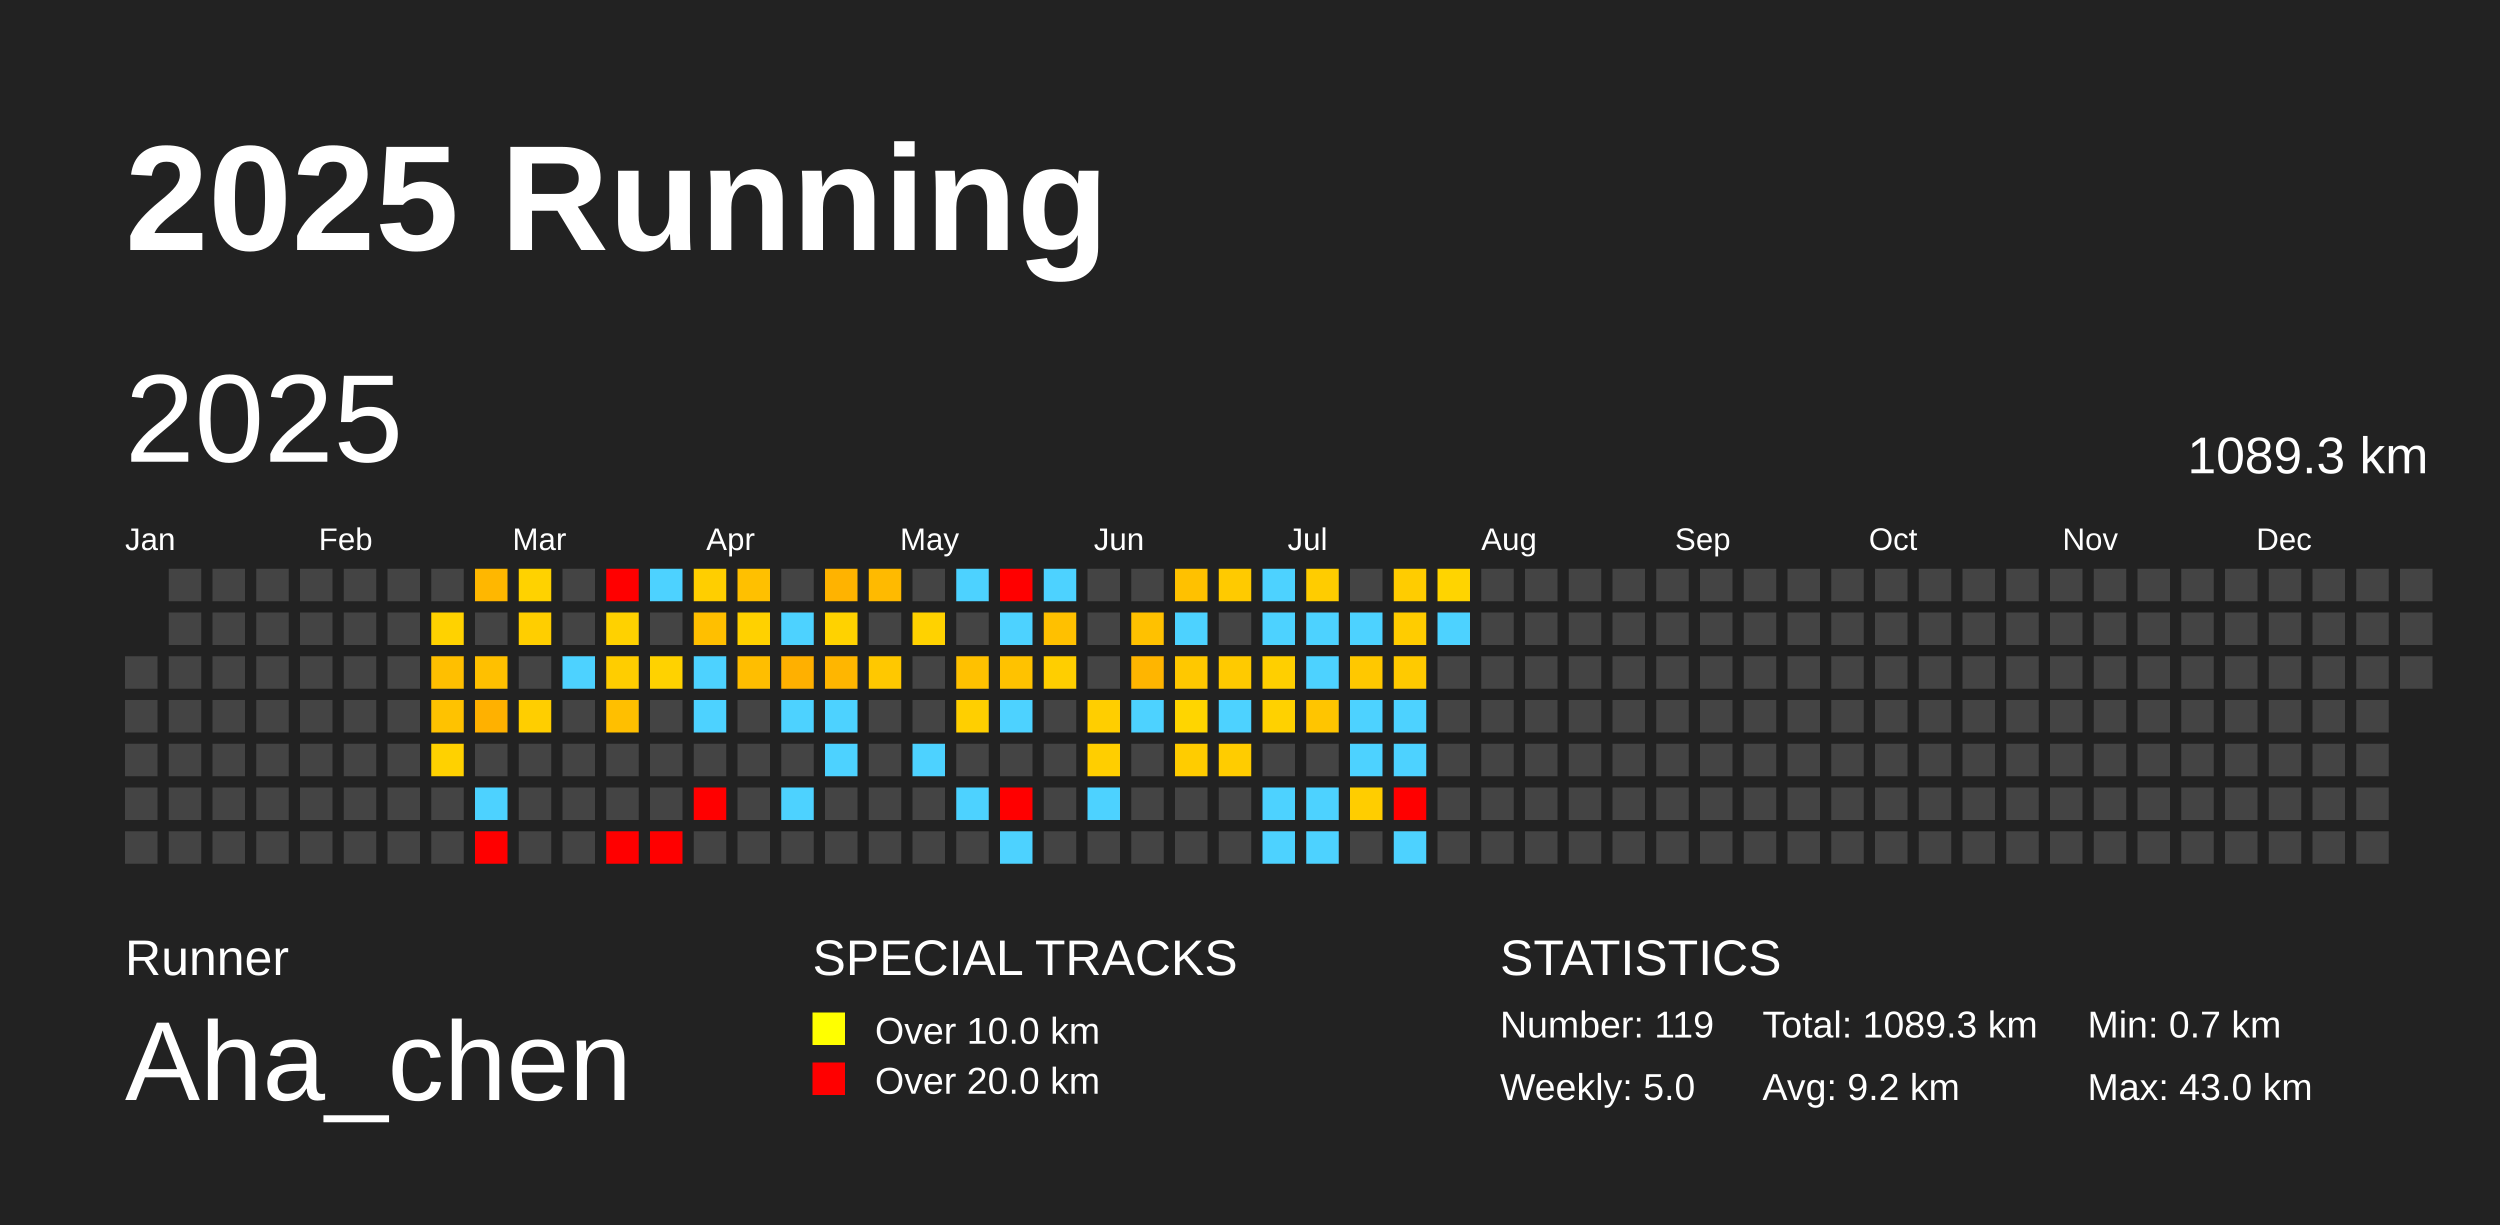
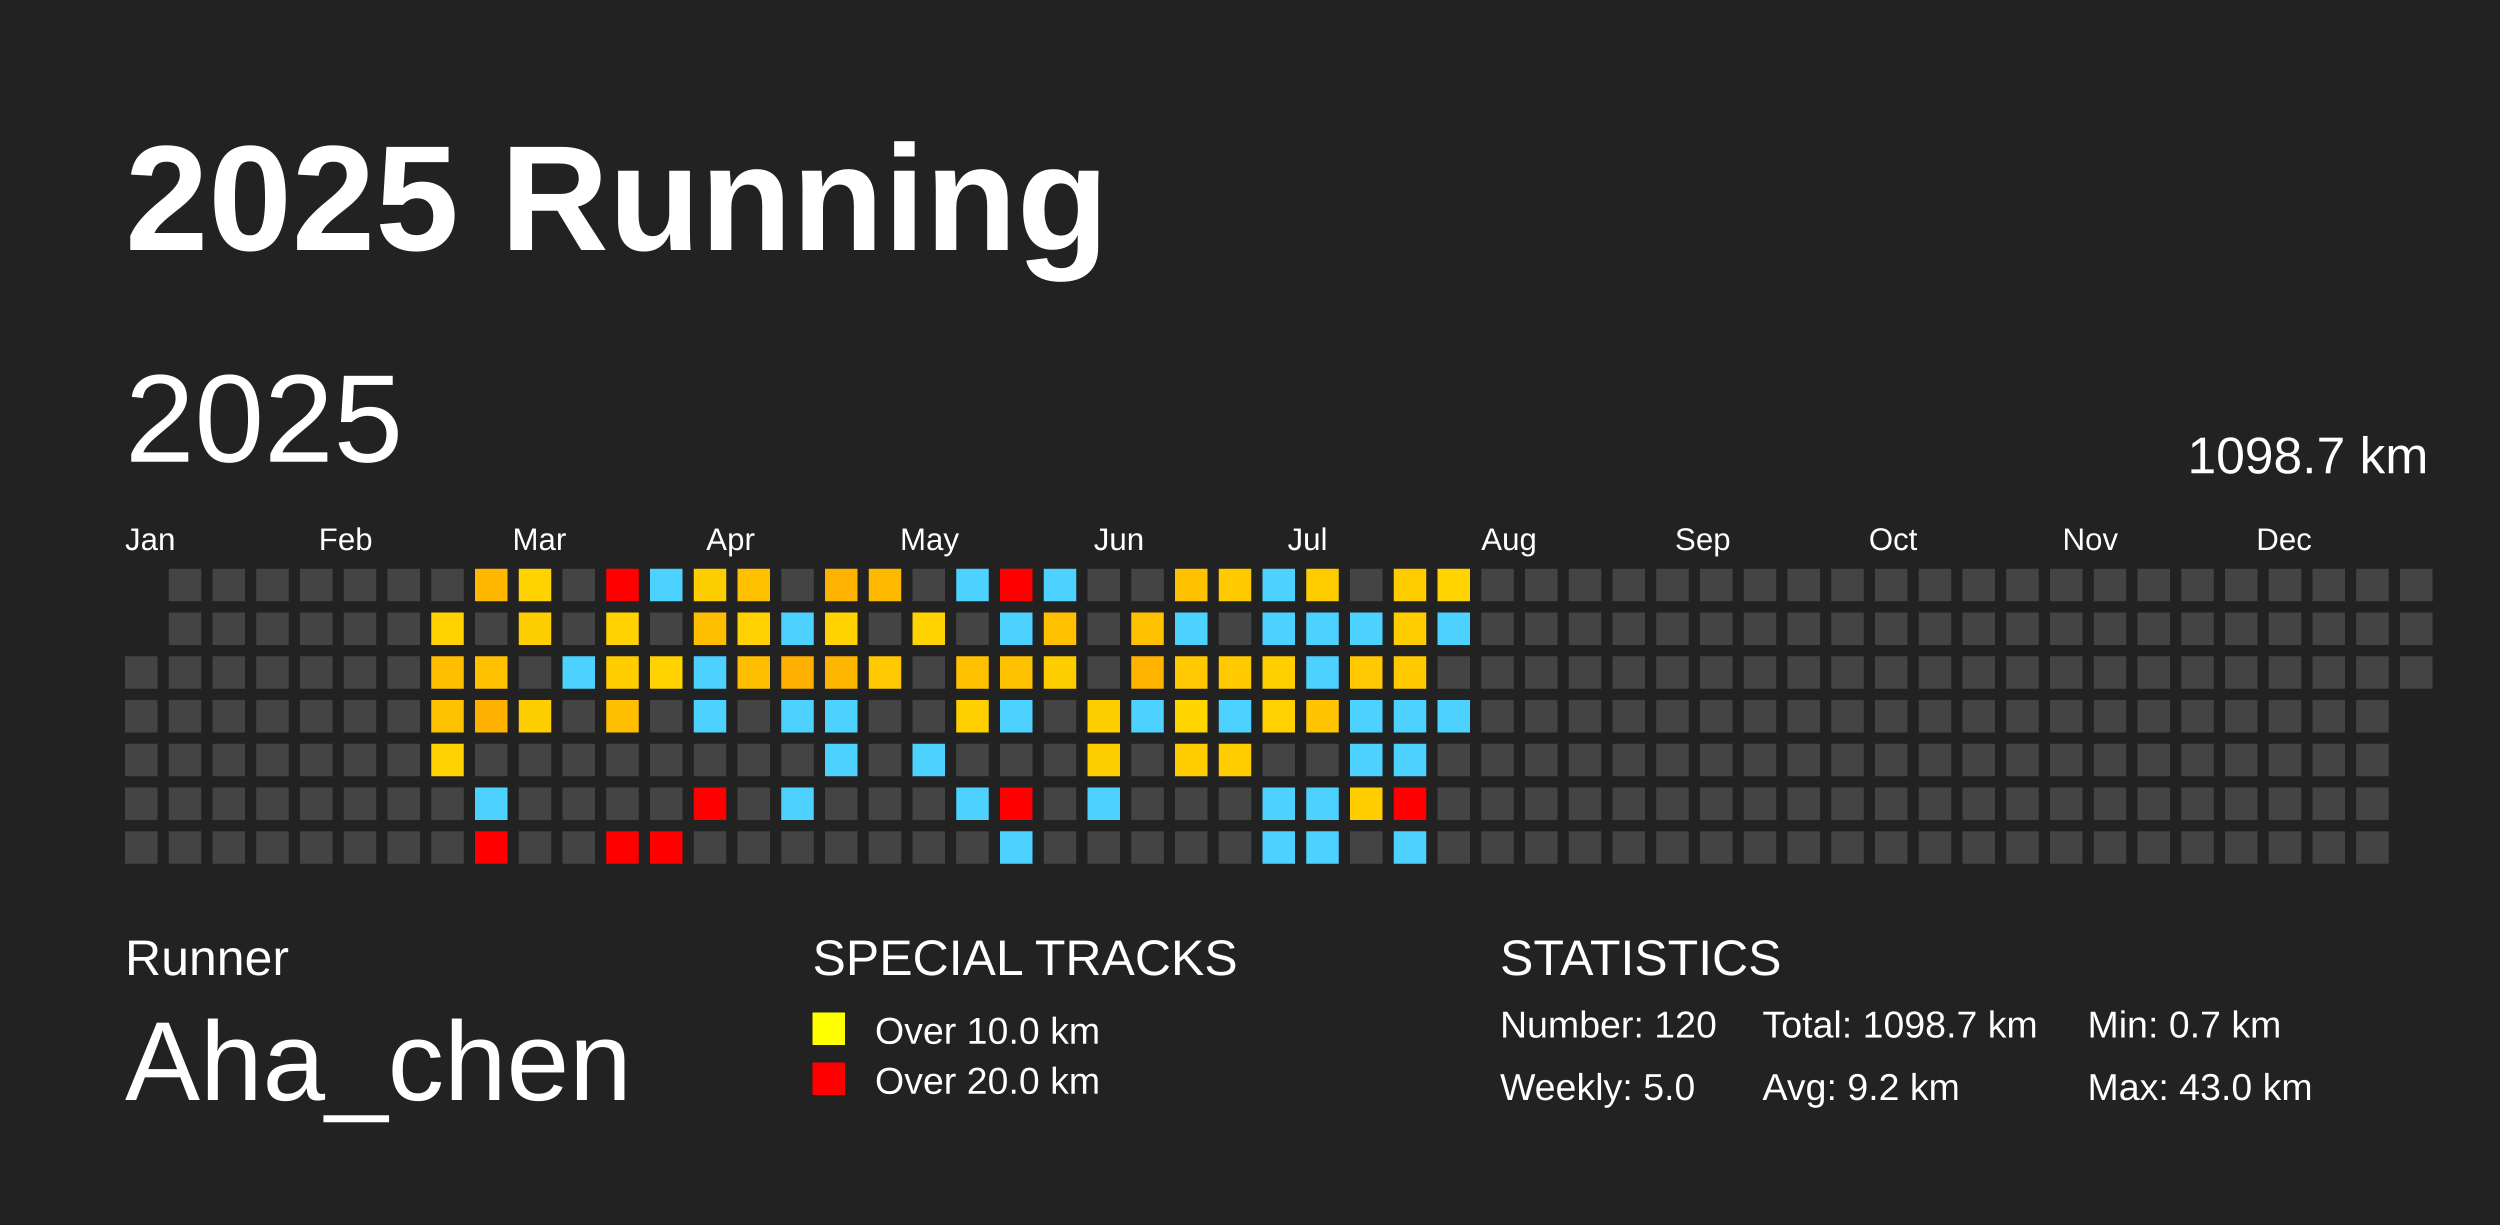
<svg xmlns="http://www.w3.org/2000/svg" baseProfile="full" height="98mm" version="1.1" viewBox="0,0,200,98" width="200mm">
  <defs />
  <rect fill="#222222" height="98" width="200" x="0" y="0" />
  <text fill="#FFFFFF" style="font-size:12px; font-family:Arial; font-weight:bold;" x="10" y="20">2025 Running</text>
  <text fill="#FFFFFF" style="font-size:4px; font-family:Arial" x="10" y="78">Runner</text>
  <text fill="#FFFFFF" style="font-size:9px; font-family:Arial" x="10" y="88">Aha_chen</text>
  <text fill="#FFFFFF" style="font-size:4px; font-family:Arial" x="65" y="78">SPECIAL TRACKS</text>
  <rect fill="yellow" height="2.6" width="2.6" x="65" y="81" />
  <text fill="#FFFFFF" style="font-size:3px; font-family:Arial" x="70" y="83.5">Over 10.0 km</text>
  <rect fill="red" height="2.6" width="2.6" x="65" y="85" />
  <text fill="#FFFFFF" style="font-size:3px; font-family:Arial" x="70" y="87.5">Over 20.0 km</text>
  <text fill="#FFFFFF" style="font-size:4px; font-family:Arial" x="120" y="78">STATISTICS</text>
-   <text fill="#FFFFFF" style="font-size:3px; font-family:Arial" x="120" y="83">Number: 119</text>
+   <text fill="#FFFFFF" style="font-size:3px; font-family:Arial" x="120" y="83">Number: 120</text>
  <text fill="#FFFFFF" style="font-size:3px; font-family:Arial" x="120" y="88">Weekly: 5.0</text>
-   <text fill="#FFFFFF" style="font-size:3px; font-family:Arial" x="141" y="83">Total: 1089.3 km</text>
+   <text fill="#FFFFFF" style="font-size:3px; font-family:Arial" x="141" y="83">Total: 1098.7 km</text>
  <text fill="#FFFFFF" style="font-size:3px; font-family:Arial" x="141" y="88">Avg: 9.2 km</text>
  <text fill="#FFFFFF" style="font-size:3px; font-family:Arial" x="167" y="83">Min: 0.7 km</text>
  <text fill="#FFFFFF" style="font-size:3px; font-family:Arial" x="167" y="88">Max: 43.0 km</text>
  <text dominant-baseline="hanging" fill="#FFFFFF" style="font-size:10.0px; font-family:Arial;" x="10" y="30">2025</text>
-   <text dominant-baseline="hanging" fill="#FFFFFF" style="font-size:4.125px; font-family:Arial;" x="175" y="35">1089.3 km</text>
+   <text dominant-baseline="hanging" fill="#FFFFFF" style="font-size:4.125px; font-family:Arial;" x="175" y="35">1098.7 km</text>
  <text fill="#FFFFFF" style="font-size:2.5px; font-family:Arial" x="10.0" y="44">Jan</text>
  <text fill="#FFFFFF" style="font-size:2.5px; font-family:Arial" x="25.5" y="44">Feb</text>
  <text fill="#FFFFFF" style="font-size:2.5px; font-family:Arial" x="41.0" y="44">Mar</text>
  <text fill="#FFFFFF" style="font-size:2.5px; font-family:Arial" x="56.5" y="44">Apr</text>
  <text fill="#FFFFFF" style="font-size:2.5px; font-family:Arial" x="72.0" y="44">May</text>
  <text fill="#FFFFFF" style="font-size:2.5px; font-family:Arial" x="87.5" y="44">Jun</text>
  <text fill="#FFFFFF" style="font-size:2.5px; font-family:Arial" x="103.0" y="44">Jul</text>
  <text fill="#FFFFFF" style="font-size:2.5px; font-family:Arial" x="118.5" y="44">Aug</text>
  <text fill="#FFFFFF" style="font-size:2.5px; font-family:Arial" x="134.0" y="44">Sep</text>
  <text fill="#FFFFFF" style="font-size:2.5px; font-family:Arial" x="149.5" y="44">Oct</text>
  <text fill="#FFFFFF" style="font-size:2.5px; font-family:Arial" x="165.0" y="44">Nov</text>
  <text fill="#FFFFFF" style="font-size:2.5px; font-family:Arial" x="180.5" y="44">Dec</text>
  <rect fill="#444444" height="2.6" width="2.6" x="10.0" y="52.5" />
  <rect fill="#444444" height="2.6" width="2.6" x="10.0" y="56.0" />
  <rect fill="#444444" height="2.6" width="2.6" x="10.0" y="59.5" />
  <rect fill="#444444" height="2.6" width="2.6" x="10.0" y="63.0" />
  <rect fill="#444444" height="2.6" width="2.6" x="10.0" y="66.5" />
  <rect fill="#444444" height="2.6" width="2.6" x="13.5" y="45.5" />
  <rect fill="#444444" height="2.6" width="2.6" x="13.5" y="49.0" />
  <rect fill="#444444" height="2.6" width="2.6" x="13.5" y="52.5" />
  <rect fill="#444444" height="2.6" width="2.6" x="13.5" y="56.0" />
  <rect fill="#444444" height="2.6" width="2.6" x="13.5" y="59.5" />
  <rect fill="#444444" height="2.6" width="2.6" x="13.5" y="63.0" />
  <rect fill="#444444" height="2.6" width="2.6" x="13.5" y="66.5" />
  <rect fill="#444444" height="2.6" width="2.6" x="17.0" y="45.5" />
  <rect fill="#444444" height="2.6" width="2.6" x="17.0" y="49.0" />
  <rect fill="#444444" height="2.6" width="2.6" x="17.0" y="52.5" />
  <rect fill="#444444" height="2.6" width="2.6" x="17.0" y="56.0" />
  <rect fill="#444444" height="2.6" width="2.6" x="17.0" y="59.5" />
  <rect fill="#444444" height="2.6" width="2.6" x="17.0" y="63.0" />
  <rect fill="#444444" height="2.6" width="2.6" x="17.0" y="66.5" />
  <rect fill="#444444" height="2.6" width="2.6" x="20.5" y="45.5" />
  <rect fill="#444444" height="2.6" width="2.6" x="20.5" y="49.0" />
  <rect fill="#444444" height="2.6" width="2.6" x="20.5" y="52.5" />
  <rect fill="#444444" height="2.6" width="2.6" x="20.5" y="56.0" />
  <rect fill="#444444" height="2.6" width="2.6" x="20.5" y="59.5" />
  <rect fill="#444444" height="2.6" width="2.6" x="20.5" y="63.0" />
  <rect fill="#444444" height="2.6" width="2.6" x="20.5" y="66.5" />
  <rect fill="#444444" height="2.6" width="2.6" x="24.0" y="45.5" />
  <rect fill="#444444" height="2.6" width="2.6" x="24.0" y="49.0" />
  <rect fill="#444444" height="2.6" width="2.6" x="24.0" y="52.5" />
  <rect fill="#444444" height="2.6" width="2.6" x="24.0" y="56.0" />
  <rect fill="#444444" height="2.6" width="2.6" x="24.0" y="59.5" />
  <rect fill="#444444" height="2.6" width="2.6" x="24.0" y="63.0" />
  <rect fill="#444444" height="2.6" width="2.6" x="24.0" y="66.5" />
  <rect fill="#444444" height="2.6" width="2.6" x="27.5" y="45.5" />
  <rect fill="#444444" height="2.6" width="2.6" x="27.5" y="49.0" />
  <rect fill="#444444" height="2.6" width="2.6" x="27.5" y="52.5" />
  <rect fill="#444444" height="2.6" width="2.6" x="27.5" y="56.0" />
  <rect fill="#444444" height="2.6" width="2.6" x="27.5" y="59.5" />
  <rect fill="#444444" height="2.6" width="2.6" x="27.5" y="63.0" />
  <rect fill="#444444" height="2.6" width="2.6" x="27.5" y="66.5" />
  <rect fill="#444444" height="2.6" width="2.6" x="31.0" y="45.5" />
  <rect fill="#444444" height="2.6" width="2.6" x="31.0" y="49.0" />
  <rect fill="#444444" height="2.6" width="2.6" x="31.0" y="52.5" />
  <rect fill="#444444" height="2.6" width="2.6" x="31.0" y="56.0" />
  <rect fill="#444444" height="2.6" width="2.6" x="31.0" y="59.5" />
  <rect fill="#444444" height="2.6" width="2.6" x="31.0" y="63.0" />
  <rect fill="#444444" height="2.6" width="2.6" x="31.0" y="66.5" />
  <rect fill="#444444" height="2.6" width="2.6" x="34.5" y="45.5" />
  <rect fill="#ffd200" height="2.6" width="2.6" x="34.5" y="49.0" />
  <rect fill="#ffbf00" height="2.6" width="2.6" x="34.5" y="52.5" />
  <rect fill="#ffc200" height="2.6" width="2.6" x="34.5" y="56.0" />
  <rect fill="#ffd100" height="2.6" width="2.6" x="34.5" y="59.5" />
  <rect fill="#444444" height="2.6" width="2.6" x="34.5" y="63.0" />
  <rect fill="#444444" height="2.6" width="2.6" x="34.5" y="66.5" />
  <rect fill="#ffb700" height="2.6" width="2.6" x="38.0" y="45.5" />
  <rect fill="#444444" height="2.6" width="2.6" x="38.0" y="49.0" />
  <rect fill="#ffc000" height="2.6" width="2.6" x="38.0" y="52.5" />
  <rect fill="#ffb100" height="2.6" width="2.6" x="38.0" y="56.0" />
  <rect fill="#444444" height="2.6" width="2.6" x="38.0" y="59.5" />
  <rect fill="#4dd2ff" height="2.6" width="2.6" x="38.0" y="63.0" />
  <rect fill="red" height="2.6" width="2.6" x="38.0" y="66.5" />
  <rect fill="#ffd200" height="2.6" width="2.6" x="41.5" y="45.5" />
  <rect fill="#ffce00" height="2.6" width="2.6" x="41.5" y="49.0" />
  <rect fill="#444444" height="2.6" width="2.6" x="41.5" y="52.5" />
  <rect fill="#ffce00" height="2.6" width="2.6" x="41.5" y="56.0" />
  <rect fill="#444444" height="2.6" width="2.6" x="41.5" y="59.5" />
  <rect fill="#444444" height="2.6" width="2.6" x="41.5" y="63.0" />
  <rect fill="#444444" height="2.6" width="2.6" x="41.5" y="66.5" />
  <rect fill="#444444" height="2.6" width="2.6" x="45.0" y="45.5" />
  <rect fill="#444444" height="2.6" width="2.6" x="45.0" y="49.0" />
  <rect fill="#4dd2ff" height="2.6" width="2.6" x="45.0" y="52.5" />
  <rect fill="#444444" height="2.6" width="2.6" x="45.0" y="56.0" />
  <rect fill="#444444" height="2.6" width="2.6" x="45.0" y="59.5" />
  <rect fill="#444444" height="2.6" width="2.6" x="45.0" y="63.0" />
  <rect fill="#444444" height="2.6" width="2.6" x="45.0" y="66.5" />
  <rect fill="red" height="2.6" width="2.6" x="48.5" y="45.5" />
  <rect fill="#ffd100" height="2.6" width="2.6" x="48.5" y="49.0" />
  <rect fill="#ffcd00" height="2.6" width="2.6" x="48.5" y="52.5" />
  <rect fill="#ffbf00" height="2.6" width="2.6" x="48.5" y="56.0" />
  <rect fill="#444444" height="2.6" width="2.6" x="48.5" y="59.5" />
  <rect fill="#444444" height="2.6" width="2.6" x="48.5" y="63.0" />
  <rect fill="red" height="2.6" width="2.6" x="48.5" y="66.5" />
  <rect fill="#4dd2ff" height="2.6" width="2.6" x="52.0" y="45.5" />
  <rect fill="#444444" height="2.6" width="2.6" x="52.0" y="49.0" />
  <rect fill="#ffd200" height="2.6" width="2.6" x="52.0" y="52.5" />
  <rect fill="#444444" height="2.6" width="2.6" x="52.0" y="56.0" />
  <rect fill="#444444" height="2.6" width="2.6" x="52.0" y="59.5" />
  <rect fill="#444444" height="2.6" width="2.6" x="52.0" y="63.0" />
  <rect fill="red" height="2.6" width="2.6" x="52.0" y="66.5" />
  <rect fill="#ffce00" height="2.6" width="2.6" x="55.5" y="45.5" />
  <rect fill="#ffbf00" height="2.6" width="2.6" x="55.5" y="49.0" />
  <rect fill="#4dd2ff" height="2.6" width="2.6" x="55.5" y="52.5" />
  <rect fill="#4dd2ff" height="2.6" width="2.6" x="55.5" y="56.0" />
  <rect fill="#444444" height="2.6" width="2.6" x="55.5" y="59.5" />
  <rect fill="red" height="2.6" width="2.6" x="55.5" y="63.0" />
  <rect fill="#444444" height="2.6" width="2.6" x="55.5" y="66.5" />
  <rect fill="#ffc000" height="2.6" width="2.6" x="59.0" y="45.5" />
  <rect fill="#ffd100" height="2.6" width="2.6" x="59.0" y="49.0" />
  <rect fill="#ffbe00" height="2.6" width="2.6" x="59.0" y="52.5" />
  <rect fill="#444444" height="2.6" width="2.6" x="59.0" y="56.0" />
  <rect fill="#444444" height="2.6" width="2.6" x="59.0" y="59.5" />
  <rect fill="#444444" height="2.6" width="2.6" x="59.0" y="63.0" />
  <rect fill="#444444" height="2.6" width="2.6" x="59.0" y="66.5" />
  <rect fill="#444444" height="2.6" width="2.6" x="62.5" y="45.5" />
  <rect fill="#4dd2ff" height="2.6" width="2.6" x="62.5" y="49.0" />
  <rect fill="#ffb000" height="2.6" width="2.6" x="62.5" y="52.5" />
  <rect fill="#4dd2ff" height="2.6" width="2.6" x="62.5" y="56.0" />
  <rect fill="#444444" height="2.6" width="2.6" x="62.5" y="59.5" />
  <rect fill="#4dd2ff" height="2.6" width="2.6" x="62.5" y="63.0" />
  <rect fill="#444444" height="2.6" width="2.6" x="62.5" y="66.5" />
  <rect fill="#ffb300" height="2.6" width="2.6" x="66.0" y="45.5" />
  <rect fill="#ffd200" height="2.6" width="2.6" x="66.0" y="49.0" />
  <rect fill="#ffb600" height="2.6" width="2.6" x="66.0" y="52.5" />
  <rect fill="#4dd2ff" height="2.6" width="2.6" x="66.0" y="56.0" />
  <rect fill="#4dd2ff" height="2.6" width="2.6" x="66.0" y="59.5" />
  <rect fill="#444444" height="2.6" width="2.6" x="66.0" y="63.0" />
  <rect fill="#444444" height="2.6" width="2.6" x="66.0" y="66.5" />
  <rect fill="#ffba00" height="2.6" width="2.6" x="69.5" y="45.5" />
  <rect fill="#444444" height="2.6" width="2.6" x="69.5" y="49.0" />
  <rect fill="#ffc800" height="2.6" width="2.6" x="69.5" y="52.5" />
  <rect fill="#444444" height="2.6" width="2.6" x="69.5" y="56.0" />
  <rect fill="#444444" height="2.6" width="2.6" x="69.5" y="59.5" />
  <rect fill="#444444" height="2.6" width="2.6" x="69.5" y="63.0" />
  <rect fill="#444444" height="2.6" width="2.6" x="69.5" y="66.5" />
  <rect fill="#444444" height="2.6" width="2.6" x="73.0" y="45.5" />
  <rect fill="#ffd200" height="2.6" width="2.6" x="73.0" y="49.0" />
  <rect fill="#444444" height="2.6" width="2.6" x="73.0" y="52.5" />
  <rect fill="#444444" height="2.6" width="2.6" x="73.0" y="56.0" />
  <rect fill="#4dd2ff" height="2.6" width="2.6" x="73.0" y="59.5" />
  <rect fill="#444444" height="2.6" width="2.6" x="73.0" y="63.0" />
  <rect fill="#444444" height="2.6" width="2.6" x="73.0" y="66.5" />
  <rect fill="#4dd2ff" height="2.6" width="2.6" x="76.5" y="45.5" />
  <rect fill="#444444" height="2.6" width="2.6" x="76.5" y="49.0" />
  <rect fill="#ffc100" height="2.6" width="2.6" x="76.5" y="52.5" />
  <rect fill="#ffcf00" height="2.6" width="2.6" x="76.5" y="56.0" />
  <rect fill="#444444" height="2.6" width="2.6" x="76.5" y="59.5" />
  <rect fill="#4dd2ff" height="2.6" width="2.6" x="76.5" y="63.0" />
  <rect fill="#444444" height="2.6" width="2.6" x="76.5" y="66.5" />
  <rect fill="red" height="2.6" width="2.6" x="80.0" y="45.5" />
  <rect fill="#4dd2ff" height="2.6" width="2.6" x="80.0" y="49.0" />
  <rect fill="#ffc200" height="2.6" width="2.6" x="80.0" y="52.5" />
  <rect fill="#4dd2ff" height="2.6" width="2.6" x="80.0" y="56.0" />
  <rect fill="#444444" height="2.6" width="2.6" x="80.0" y="59.5" />
  <rect fill="red" height="2.6" width="2.6" x="80.0" y="63.0" />
  <rect fill="#4dd2ff" height="2.6" width="2.6" x="80.0" y="66.5" />
  <rect fill="#4dd2ff" height="2.6" width="2.6" x="83.5" y="45.5" />
  <rect fill="#ffc000" height="2.6" width="2.6" x="83.5" y="49.0" />
  <rect fill="#ffce00" height="2.6" width="2.6" x="83.5" y="52.5" />
  <rect fill="#444444" height="2.6" width="2.6" x="83.5" y="56.0" />
  <rect fill="#444444" height="2.6" width="2.6" x="83.5" y="59.5" />
  <rect fill="#444444" height="2.6" width="2.6" x="83.5" y="63.0" />
  <rect fill="#444444" height="2.6" width="2.6" x="83.5" y="66.5" />
  <rect fill="#444444" height="2.6" width="2.6" x="87.0" y="45.5" />
  <rect fill="#444444" height="2.6" width="2.6" x="87.0" y="49.0" />
  <rect fill="#444444" height="2.6" width="2.6" x="87.0" y="52.5" />
  <rect fill="#ffce00" height="2.6" width="2.6" x="87.0" y="56.0" />
  <rect fill="#ffce00" height="2.6" width="2.6" x="87.0" y="59.5" />
  <rect fill="#4dd2ff" height="2.6" width="2.6" x="87.0" y="63.0" />
  <rect fill="#444444" height="2.6" width="2.6" x="87.0" y="66.5" />
  <rect fill="#444444" height="2.6" width="2.6" x="90.5" y="45.5" />
  <rect fill="#ffc100" height="2.6" width="2.6" x="90.5" y="49.0" />
  <rect fill="#ffb500" height="2.6" width="2.6" x="90.5" y="52.5" />
  <rect fill="#4dd2ff" height="2.6" width="2.6" x="90.5" y="56.0" />
  <rect fill="#444444" height="2.6" width="2.6" x="90.5" y="59.5" />
  <rect fill="#444444" height="2.6" width="2.6" x="90.5" y="63.0" />
  <rect fill="#444444" height="2.6" width="2.6" x="90.5" y="66.5" />
  <rect fill="#ffc100" height="2.6" width="2.6" x="94.0" y="45.5" />
  <rect fill="#4dd2ff" height="2.6" width="2.6" x="94.0" y="49.0" />
  <rect fill="#ffc800" height="2.6" width="2.6" x="94.0" y="52.5" />
  <rect fill="#ffd500" height="2.6" width="2.6" x="94.0" y="56.0" />
  <rect fill="#ffcc00" height="2.6" width="2.6" x="94.0" y="59.5" />
  <rect fill="#444444" height="2.6" width="2.6" x="94.0" y="63.0" />
  <rect fill="#444444" height="2.6" width="2.6" x="94.0" y="66.5" />
  <rect fill="#ffca00" height="2.6" width="2.6" x="97.5" y="45.5" />
  <rect fill="#444444" height="2.6" width="2.6" x="97.5" y="49.0" />
  <rect fill="#ffca00" height="2.6" width="2.6" x="97.5" y="52.5" />
  <rect fill="#4dd2ff" height="2.6" width="2.6" x="97.5" y="56.0" />
  <rect fill="#ffcc00" height="2.6" width="2.6" x="97.5" y="59.5" />
  <rect fill="#444444" height="2.6" width="2.6" x="97.5" y="63.0" />
  <rect fill="#444444" height="2.6" width="2.6" x="97.5" y="66.5" />
  <rect fill="#4dd2ff" height="2.6" width="2.6" x="101.0" y="45.5" />
  <rect fill="#4dd2ff" height="2.6" width="2.6" x="101.0" y="49.0" />
  <rect fill="#ffcf00" height="2.6" width="2.6" x="101.0" y="52.5" />
  <rect fill="#ffd100" height="2.6" width="2.6" x="101.0" y="56.0" />
  <rect fill="#444444" height="2.6" width="2.6" x="101.0" y="59.5" />
  <rect fill="#4dd2ff" height="2.6" width="2.6" x="101.0" y="63.0" />
  <rect fill="#4dd2ff" height="2.6" width="2.6" x="101.0" y="66.5" />
  <rect fill="#ffcc00" height="2.6" width="2.6" x="104.5" y="45.5" />
  <rect fill="#4dd2ff" height="2.6" width="2.6" x="104.5" y="49.0" />
  <rect fill="#4dd2ff" height="2.6" width="2.6" x="104.5" y="52.5" />
  <rect fill="#ffc500" height="2.6" width="2.6" x="104.5" y="56.0" />
  <rect fill="#444444" height="2.6" width="2.6" x="104.5" y="59.5" />
  <rect fill="#4dd2ff" height="2.6" width="2.6" x="104.5" y="63.0" />
  <rect fill="#4dd2ff" height="2.6" width="2.6" x="104.5" y="66.5" />
  <rect fill="#444444" height="2.6" width="2.6" x="108.0" y="45.5" />
  <rect fill="#4dd2ff" height="2.6" width="2.6" x="108.0" y="49.0" />
  <rect fill="#ffc800" height="2.6" width="2.6" x="108.0" y="52.5" />
  <rect fill="#4dd2ff" height="2.6" width="2.6" x="108.0" y="56.0" />
  <rect fill="#4dd2ff" height="2.6" width="2.6" x="108.0" y="59.5" />
  <rect fill="#ffcd00" height="2.6" width="2.6" x="108.0" y="63.0" />
  <rect fill="#444444" height="2.6" width="2.6" x="108.0" y="66.5" />
  <rect fill="#ffcc00" height="2.6" width="2.6" x="111.5" y="45.5" />
  <rect fill="#ffcc00" height="2.6" width="2.6" x="111.5" y="49.0" />
  <rect fill="#ffca00" height="2.6" width="2.6" x="111.5" y="52.5" />
  <rect fill="#4dd2ff" height="2.6" width="2.6" x="111.5" y="56.0" />
  <rect fill="#4dd2ff" height="2.6" width="2.6" x="111.5" y="59.5" />
  <rect fill="red" height="2.6" width="2.6" x="111.5" y="63.0" />
  <rect fill="#4dd2ff" height="2.6" width="2.6" x="111.5" y="66.5" />
  <rect fill="#ffd400" height="2.6" width="2.6" x="115.0" y="45.5" />
  <rect fill="#4dd2ff" height="2.6" width="2.6" x="115.0" y="49.0" />
  <rect fill="#444444" height="2.6" width="2.6" x="115.0" y="52.5" />
-   <rect fill="#444444" height="2.6" width="2.6" x="115.0" y="56.0" />
+   <rect fill="#4dd2ff" height="2.6" width="2.6" x="115.0" y="56.0" />
  <rect fill="#444444" height="2.6" width="2.6" x="115.0" y="59.5" />
  <rect fill="#444444" height="2.6" width="2.6" x="115.0" y="63.0" />
  <rect fill="#444444" height="2.6" width="2.6" x="115.0" y="66.5" />
  <rect fill="#444444" height="2.6" width="2.6" x="118.5" y="45.5" />
  <rect fill="#444444" height="2.6" width="2.6" x="118.5" y="49.0" />
  <rect fill="#444444" height="2.6" width="2.6" x="118.5" y="52.5" />
  <rect fill="#444444" height="2.6" width="2.6" x="118.5" y="56.0" />
  <rect fill="#444444" height="2.6" width="2.6" x="118.5" y="59.5" />
  <rect fill="#444444" height="2.6" width="2.6" x="118.5" y="63.0" />
  <rect fill="#444444" height="2.6" width="2.6" x="118.5" y="66.5" />
  <rect fill="#444444" height="2.6" width="2.6" x="122.0" y="45.5" />
  <rect fill="#444444" height="2.6" width="2.6" x="122.0" y="49.0" />
  <rect fill="#444444" height="2.6" width="2.6" x="122.0" y="52.5" />
  <rect fill="#444444" height="2.6" width="2.6" x="122.0" y="56.0" />
  <rect fill="#444444" height="2.6" width="2.6" x="122.0" y="59.5" />
  <rect fill="#444444" height="2.6" width="2.6" x="122.0" y="63.0" />
  <rect fill="#444444" height="2.6" width="2.6" x="122.0" y="66.5" />
  <rect fill="#444444" height="2.6" width="2.6" x="125.5" y="45.5" />
  <rect fill="#444444" height="2.6" width="2.6" x="125.5" y="49.0" />
  <rect fill="#444444" height="2.6" width="2.6" x="125.5" y="52.5" />
  <rect fill="#444444" height="2.6" width="2.6" x="125.5" y="56.0" />
  <rect fill="#444444" height="2.6" width="2.6" x="125.5" y="59.5" />
  <rect fill="#444444" height="2.6" width="2.6" x="125.5" y="63.0" />
  <rect fill="#444444" height="2.6" width="2.6" x="125.5" y="66.5" />
  <rect fill="#444444" height="2.6" width="2.6" x="129.0" y="45.5" />
  <rect fill="#444444" height="2.6" width="2.6" x="129.0" y="49.0" />
  <rect fill="#444444" height="2.6" width="2.6" x="129.0" y="52.5" />
  <rect fill="#444444" height="2.6" width="2.6" x="129.0" y="56.0" />
  <rect fill="#444444" height="2.6" width="2.6" x="129.0" y="59.5" />
  <rect fill="#444444" height="2.6" width="2.6" x="129.0" y="63.0" />
  <rect fill="#444444" height="2.6" width="2.6" x="129.0" y="66.5" />
  <rect fill="#444444" height="2.6" width="2.6" x="132.5" y="45.5" />
  <rect fill="#444444" height="2.6" width="2.6" x="132.5" y="49.0" />
  <rect fill="#444444" height="2.6" width="2.6" x="132.5" y="52.5" />
  <rect fill="#444444" height="2.6" width="2.6" x="132.5" y="56.0" />
  <rect fill="#444444" height="2.6" width="2.6" x="132.5" y="59.5" />
  <rect fill="#444444" height="2.6" width="2.6" x="132.5" y="63.0" />
  <rect fill="#444444" height="2.6" width="2.6" x="132.5" y="66.5" />
  <rect fill="#444444" height="2.6" width="2.6" x="136.0" y="45.5" />
  <rect fill="#444444" height="2.6" width="2.6" x="136.0" y="49.0" />
  <rect fill="#444444" height="2.6" width="2.6" x="136.0" y="52.5" />
  <rect fill="#444444" height="2.6" width="2.6" x="136.0" y="56.0" />
  <rect fill="#444444" height="2.6" width="2.6" x="136.0" y="59.5" />
  <rect fill="#444444" height="2.6" width="2.6" x="136.0" y="63.0" />
  <rect fill="#444444" height="2.6" width="2.6" x="136.0" y="66.5" />
  <rect fill="#444444" height="2.6" width="2.6" x="139.5" y="45.5" />
  <rect fill="#444444" height="2.6" width="2.6" x="139.5" y="49.0" />
  <rect fill="#444444" height="2.6" width="2.6" x="139.5" y="52.5" />
  <rect fill="#444444" height="2.6" width="2.6" x="139.5" y="56.0" />
  <rect fill="#444444" height="2.6" width="2.6" x="139.5" y="59.5" />
  <rect fill="#444444" height="2.6" width="2.6" x="139.5" y="63.0" />
  <rect fill="#444444" height="2.6" width="2.6" x="139.5" y="66.5" />
  <rect fill="#444444" height="2.6" width="2.6" x="143.0" y="45.5" />
  <rect fill="#444444" height="2.6" width="2.6" x="143.0" y="49.0" />
  <rect fill="#444444" height="2.6" width="2.6" x="143.0" y="52.5" />
  <rect fill="#444444" height="2.6" width="2.6" x="143.0" y="56.0" />
  <rect fill="#444444" height="2.6" width="2.6" x="143.0" y="59.5" />
  <rect fill="#444444" height="2.6" width="2.6" x="143.0" y="63.0" />
  <rect fill="#444444" height="2.6" width="2.6" x="143.0" y="66.5" />
  <rect fill="#444444" height="2.6" width="2.6" x="146.5" y="45.5" />
  <rect fill="#444444" height="2.6" width="2.6" x="146.5" y="49.0" />
  <rect fill="#444444" height="2.6" width="2.6" x="146.5" y="52.5" />
  <rect fill="#444444" height="2.6" width="2.6" x="146.5" y="56.0" />
  <rect fill="#444444" height="2.6" width="2.6" x="146.5" y="59.5" />
  <rect fill="#444444" height="2.6" width="2.6" x="146.5" y="63.0" />
  <rect fill="#444444" height="2.6" width="2.6" x="146.5" y="66.5" />
  <rect fill="#444444" height="2.6" width="2.6" x="150.0" y="45.5" />
  <rect fill="#444444" height="2.6" width="2.6" x="150.0" y="49.0" />
  <rect fill="#444444" height="2.6" width="2.6" x="150.0" y="52.5" />
  <rect fill="#444444" height="2.6" width="2.6" x="150.0" y="56.0" />
  <rect fill="#444444" height="2.6" width="2.6" x="150.0" y="59.5" />
  <rect fill="#444444" height="2.6" width="2.6" x="150.0" y="63.0" />
  <rect fill="#444444" height="2.6" width="2.6" x="150.0" y="66.5" />
  <rect fill="#444444" height="2.6" width="2.6" x="153.5" y="45.5" />
  <rect fill="#444444" height="2.6" width="2.6" x="153.5" y="49.0" />
  <rect fill="#444444" height="2.6" width="2.6" x="153.5" y="52.5" />
  <rect fill="#444444" height="2.6" width="2.6" x="153.5" y="56.0" />
  <rect fill="#444444" height="2.6" width="2.6" x="153.5" y="59.5" />
  <rect fill="#444444" height="2.6" width="2.6" x="153.5" y="63.0" />
  <rect fill="#444444" height="2.6" width="2.6" x="153.5" y="66.5" />
  <rect fill="#444444" height="2.6" width="2.6" x="157.0" y="45.5" />
  <rect fill="#444444" height="2.6" width="2.6" x="157.0" y="49.0" />
  <rect fill="#444444" height="2.6" width="2.6" x="157.0" y="52.5" />
  <rect fill="#444444" height="2.6" width="2.6" x="157.0" y="56.0" />
  <rect fill="#444444" height="2.6" width="2.6" x="157.0" y="59.5" />
  <rect fill="#444444" height="2.6" width="2.6" x="157.0" y="63.0" />
  <rect fill="#444444" height="2.6" width="2.6" x="157.0" y="66.5" />
  <rect fill="#444444" height="2.6" width="2.6" x="160.5" y="45.5" />
  <rect fill="#444444" height="2.6" width="2.6" x="160.5" y="49.0" />
  <rect fill="#444444" height="2.6" width="2.6" x="160.5" y="52.5" />
  <rect fill="#444444" height="2.6" width="2.6" x="160.5" y="56.0" />
  <rect fill="#444444" height="2.6" width="2.6" x="160.5" y="59.5" />
  <rect fill="#444444" height="2.6" width="2.6" x="160.5" y="63.0" />
  <rect fill="#444444" height="2.6" width="2.6" x="160.5" y="66.5" />
  <rect fill="#444444" height="2.6" width="2.6" x="164.0" y="45.5" />
  <rect fill="#444444" height="2.6" width="2.6" x="164.0" y="49.0" />
  <rect fill="#444444" height="2.6" width="2.6" x="164.0" y="52.5" />
  <rect fill="#444444" height="2.6" width="2.6" x="164.0" y="56.0" />
  <rect fill="#444444" height="2.6" width="2.6" x="164.0" y="59.5" />
  <rect fill="#444444" height="2.6" width="2.6" x="164.0" y="63.0" />
  <rect fill="#444444" height="2.6" width="2.6" x="164.0" y="66.5" />
  <rect fill="#444444" height="2.6" width="2.6" x="167.5" y="45.5" />
  <rect fill="#444444" height="2.6" width="2.6" x="167.5" y="49.0" />
  <rect fill="#444444" height="2.6" width="2.6" x="167.5" y="52.5" />
  <rect fill="#444444" height="2.6" width="2.6" x="167.5" y="56.0" />
  <rect fill="#444444" height="2.6" width="2.6" x="167.5" y="59.5" />
  <rect fill="#444444" height="2.6" width="2.6" x="167.5" y="63.0" />
  <rect fill="#444444" height="2.6" width="2.6" x="167.5" y="66.5" />
  <rect fill="#444444" height="2.6" width="2.6" x="171.0" y="45.5" />
  <rect fill="#444444" height="2.6" width="2.6" x="171.0" y="49.0" />
  <rect fill="#444444" height="2.6" width="2.6" x="171.0" y="52.5" />
  <rect fill="#444444" height="2.6" width="2.6" x="171.0" y="56.0" />
  <rect fill="#444444" height="2.6" width="2.6" x="171.0" y="59.5" />
  <rect fill="#444444" height="2.6" width="2.6" x="171.0" y="63.0" />
  <rect fill="#444444" height="2.6" width="2.6" x="171.0" y="66.5" />
  <rect fill="#444444" height="2.6" width="2.6" x="174.5" y="45.5" />
  <rect fill="#444444" height="2.6" width="2.6" x="174.5" y="49.0" />
  <rect fill="#444444" height="2.6" width="2.6" x="174.5" y="52.5" />
  <rect fill="#444444" height="2.6" width="2.6" x="174.5" y="56.0" />
  <rect fill="#444444" height="2.6" width="2.6" x="174.5" y="59.5" />
  <rect fill="#444444" height="2.6" width="2.6" x="174.5" y="63.0" />
  <rect fill="#444444" height="2.6" width="2.6" x="174.5" y="66.5" />
  <rect fill="#444444" height="2.6" width="2.6" x="178.0" y="45.5" />
  <rect fill="#444444" height="2.6" width="2.6" x="178.0" y="49.0" />
  <rect fill="#444444" height="2.6" width="2.6" x="178.0" y="52.5" />
  <rect fill="#444444" height="2.6" width="2.6" x="178.0" y="56.0" />
  <rect fill="#444444" height="2.6" width="2.6" x="178.0" y="59.5" />
  <rect fill="#444444" height="2.6" width="2.6" x="178.0" y="63.0" />
  <rect fill="#444444" height="2.6" width="2.6" x="178.0" y="66.5" />
  <rect fill="#444444" height="2.6" width="2.6" x="181.5" y="45.5" />
  <rect fill="#444444" height="2.6" width="2.6" x="181.5" y="49.0" />
  <rect fill="#444444" height="2.6" width="2.6" x="181.5" y="52.5" />
  <rect fill="#444444" height="2.6" width="2.6" x="181.5" y="56.0" />
  <rect fill="#444444" height="2.6" width="2.6" x="181.5" y="59.5" />
  <rect fill="#444444" height="2.6" width="2.6" x="181.5" y="63.0" />
  <rect fill="#444444" height="2.6" width="2.6" x="181.5" y="66.5" />
  <rect fill="#444444" height="2.6" width="2.6" x="185.0" y="45.5" />
  <rect fill="#444444" height="2.6" width="2.6" x="185.0" y="49.0" />
  <rect fill="#444444" height="2.6" width="2.6" x="185.0" y="52.5" />
  <rect fill="#444444" height="2.6" width="2.6" x="185.0" y="56.0" />
  <rect fill="#444444" height="2.6" width="2.6" x="185.0" y="59.5" />
  <rect fill="#444444" height="2.6" width="2.6" x="185.0" y="63.0" />
  <rect fill="#444444" height="2.6" width="2.6" x="185.0" y="66.5" />
  <rect fill="#444444" height="2.6" width="2.6" x="188.5" y="45.5" />
  <rect fill="#444444" height="2.6" width="2.6" x="188.5" y="49.0" />
  <rect fill="#444444" height="2.6" width="2.6" x="188.5" y="52.5" />
  <rect fill="#444444" height="2.6" width="2.6" x="188.5" y="56.0" />
  <rect fill="#444444" height="2.6" width="2.6" x="188.5" y="59.5" />
  <rect fill="#444444" height="2.6" width="2.6" x="188.5" y="63.0" />
  <rect fill="#444444" height="2.6" width="2.6" x="188.5" y="66.5" />
  <rect fill="#444444" height="2.6" width="2.6" x="192.0" y="45.5" />
  <rect fill="#444444" height="2.6" width="2.6" x="192.0" y="49.0" />
  <rect fill="#444444" height="2.6" width="2.6" x="192.0" y="52.5" />
</svg>
